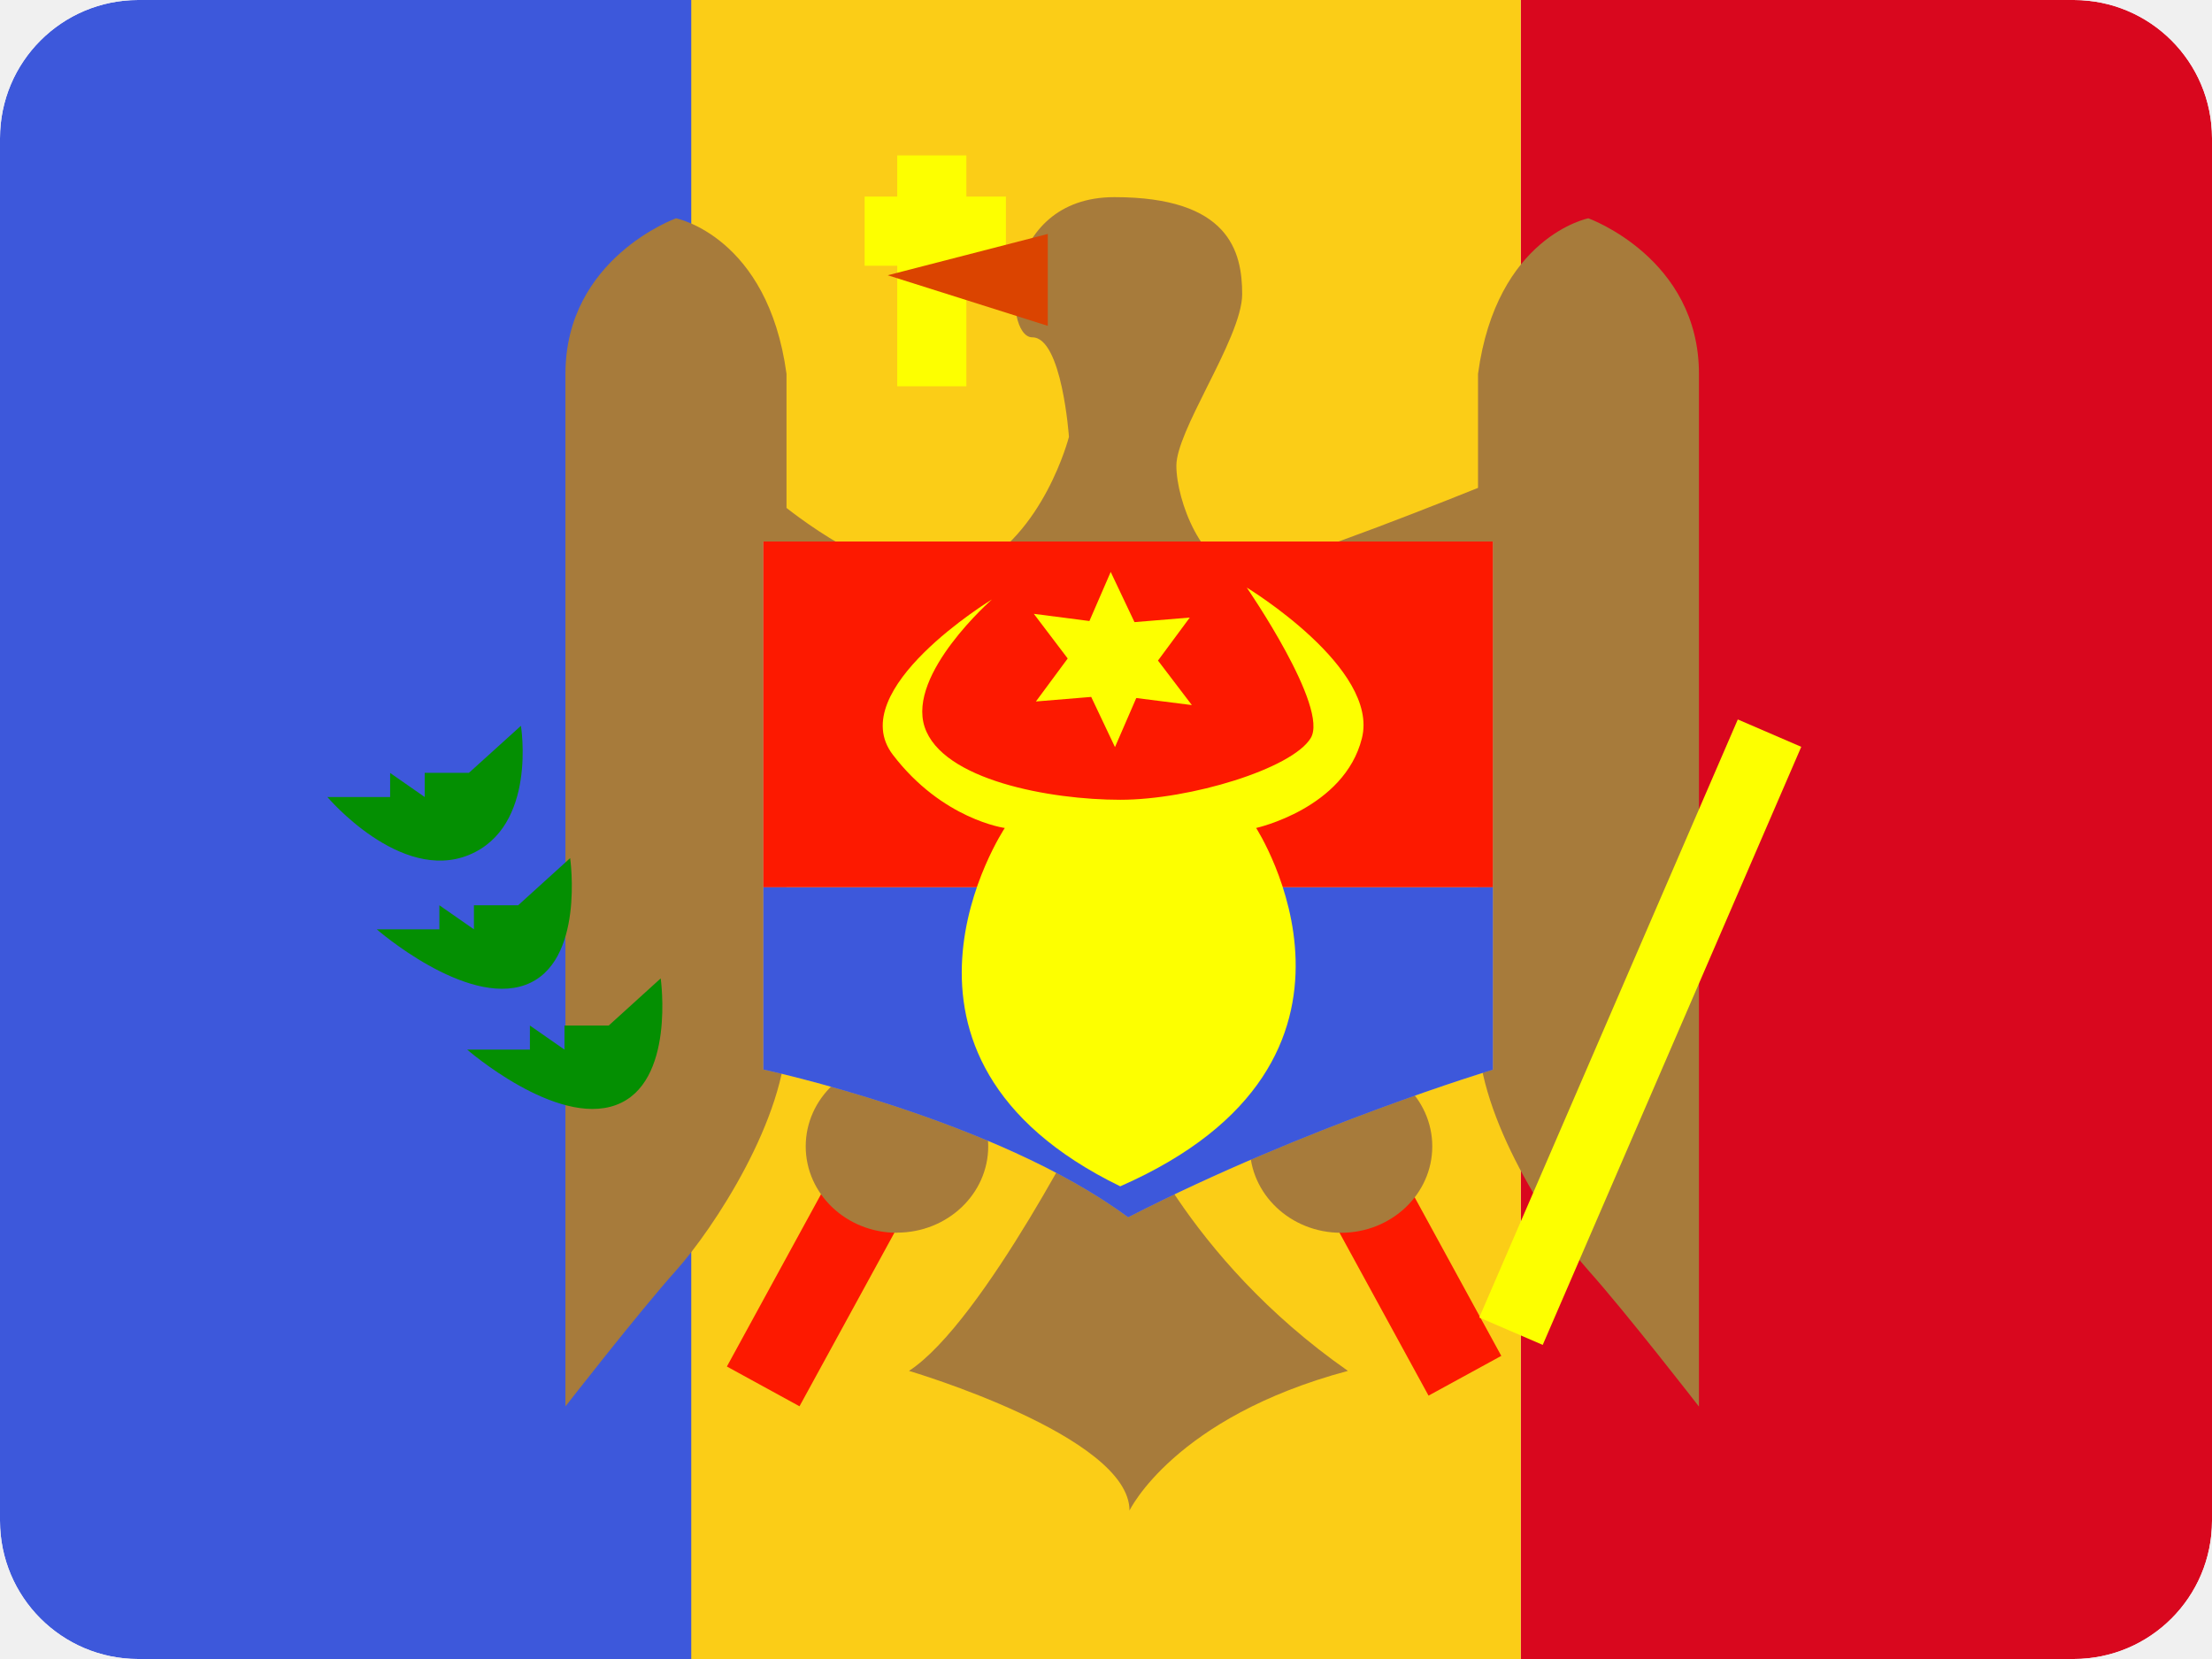
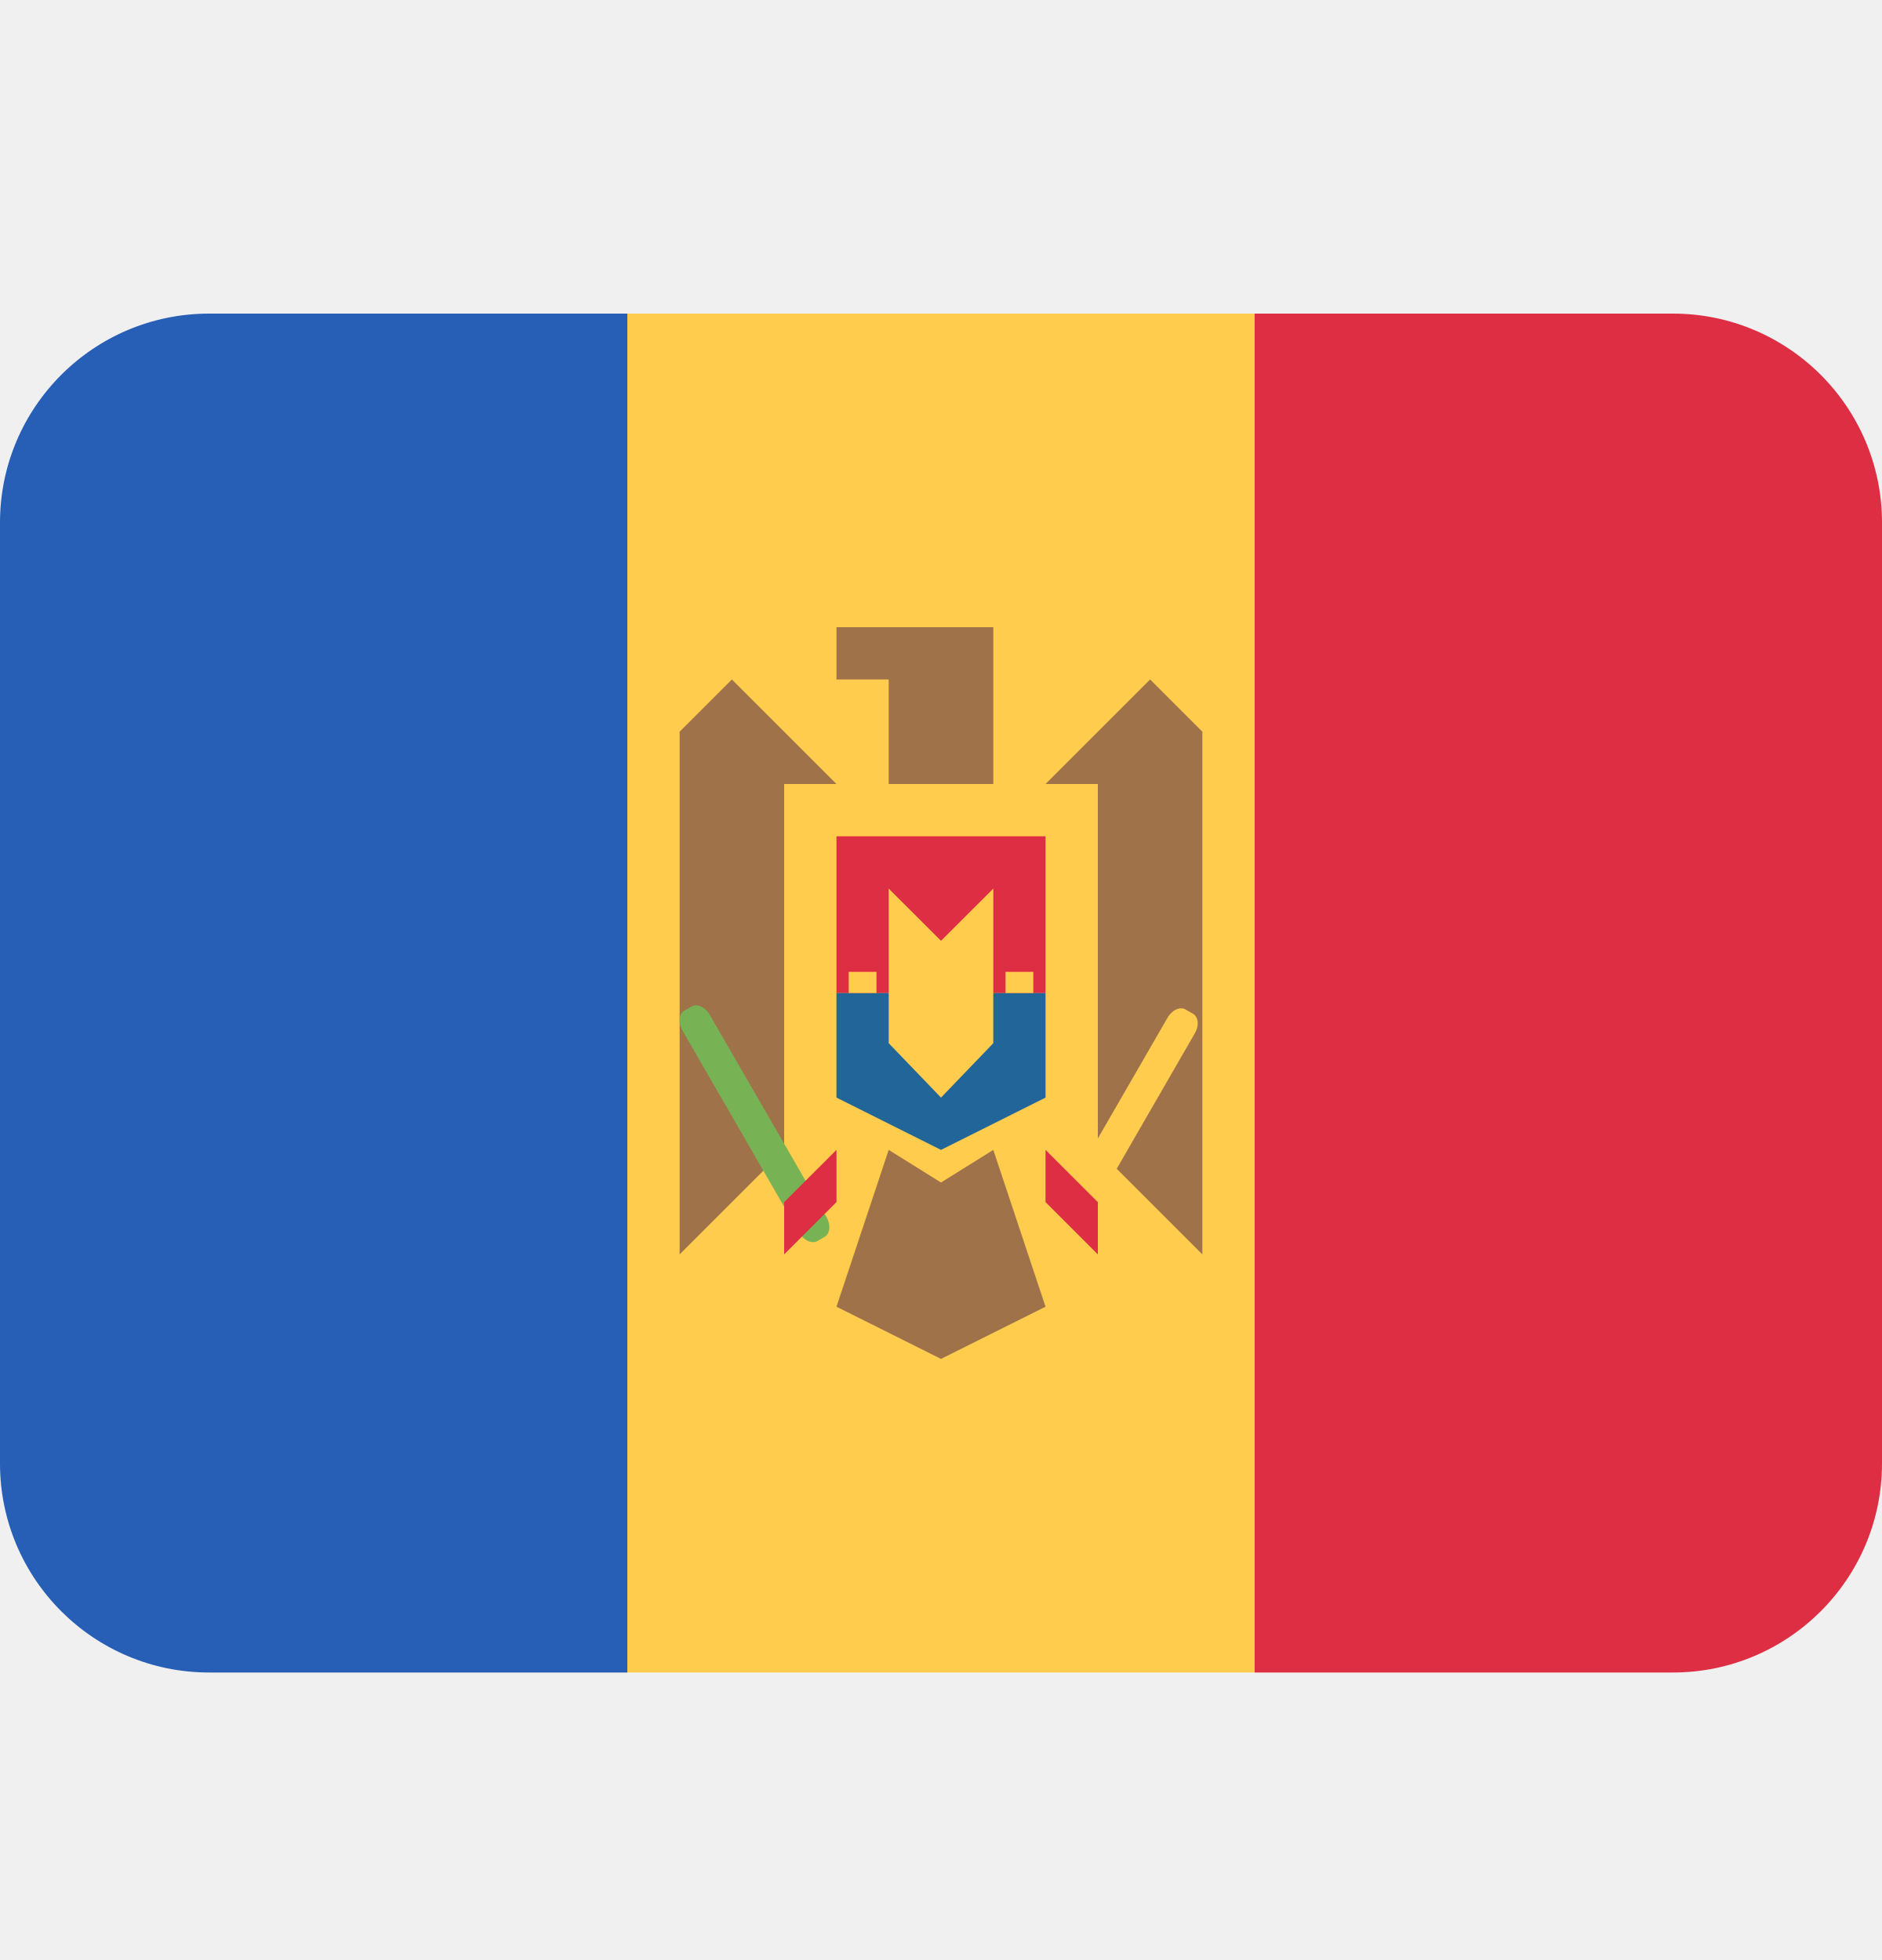
- <svg xmlns="http://www.w3.org/2000/svg" width="16" height="12" fill="none" viewBox="0 0 16 12">
-   <g clip-path="url(#a)">
-     <mask id="b" width="16" height="12" x="0" y="0" maskUnits="userSpaceOnUse" style="mask-type:luminance">
-       <path fill="#fff" d="M0 0h16v12H0z" />
-     </mask>
-     <g mask="url(#b)">
-       <path fill="#D9071E" fill-rule="evenodd" d="M11 0h5v12h-5V0Z" clip-rule="evenodd" />
-       <path fill="#3D58DB" fill-rule="evenodd" d="M0 0h6v12H0V0Z" clip-rule="evenodd" />
-       <path fill="#FBCD17" fill-rule="evenodd" d="M5 0h6v12H5V0Z" clip-rule="evenodd" />
-       <path fill="#FD1900" fill-rule="evenodd" d="m10.86 9.807-.527.288L8.587 6.9l.527-.287 1.745 3.194Zm-5.603.077.526.288L7.53 6.977l-.527-.287-1.745 3.194Z" clip-rule="evenodd" />
-       <path fill="#A77B3B" fill-rule="evenodd" d="M5.689 4.695V7.47c0 .617-.53 1.42-.799 1.72-.267.298-.8.983-.8.983V2.704c0-.838.8-1.125.8-1.125s.664.131.799 1.125v.97c.206.161.892.657 1.335.448.526-.249.708-.962.708-.962s-.05-.72-.265-.72c-.216 0-.233-1.014.594-1.014s.924.39.924.702c0 .163-.131.426-.256.675-.113.226-.22.442-.22.565 0 .256.193.754.476.754.198 0 1.153-.371 1.706-.593v-.825c.134-.994.798-1.125.798-1.125s.8.287.8 1.125v7.47s-.532-.686-.8-.985c-.267-.299-.798-1.102-.798-1.719V4.695H5.689Zm.886 5.221c.54-.352 1.332-1.93 1.332-1.93l.263.06s.4 1.046 1.58 1.87c-1.257.336-1.58 1.01-1.58 1.01 0-.54-1.595-1.01-1.595-1.01Zm-.087-1c.365 0 .66-.28.66-.624 0-.345-.295-.625-.66-.625-.365 0-.66.28-.66.625s.295.625.66.625Zm3.872-.624c0 .345-.295.625-.66.625-.365 0-.66-.28-.66-.625s.295-.625.66-.625c.365 0 .66.28.66.625Z" clip-rule="evenodd" />
-       <path fill="#FDFF00" d="m12.57 5.204.459.198-1.87 4.326-.459-.198 1.87-4.326Z" />
-       <path fill="#E1E5E8" fill-rule="evenodd" d="M5.52 3.917h5.28v3.82s-1.344.404-2.64 1.068c-.957-.71-2.64-1.069-2.64-1.069v-3.82Z" clip-rule="evenodd" opacity=".3" />
-       <mask id="c" width="6" height="6" x="5" y="3" maskUnits="userSpaceOnUse" style="mask-type:luminance">
-         <path fill="#fff" fill-rule="evenodd" d="M5.52 3.917h5.28v3.82s-1.344.404-2.64 1.068c-.957-.71-2.64-1.069-2.64-1.069v-3.82Z" clip-rule="evenodd" />
-       </mask>
-       <g mask="url(#c)">
-         <path fill="#3D58DB" d="M5.52 6.417h5.28v2.5H5.52z" />
-         <path fill="#FD1900" d="M5.52 3.917h5.28v2.5H5.52z" />
-         <path fill="#FDFF00" fill-rule="evenodd" d="m7.893 5.041-.4.033.23-.311-.245-.323.402.052.154-.355.172.363.4-.033-.23.311.245.322-.402-.051-.154.355-.172-.363Z" clip-rule="evenodd" />
-         <path fill="#FDFF00" fill-rule="evenodd" d="M7.175 4.336S6.1 4.99 6.458 5.459c.359.47.81.53.81.53s-1.1 1.65.835 2.592c2.072-.91.983-2.592.983-2.592s.638-.141.765-.649c.128-.507-.833-1.09-.833-1.09s.6.87.462 1.09c-.136.22-.87.445-1.377.445-.506 0-1.288-.142-1.415-.527-.126-.385.487-.922.487-.922Z" clip-rule="evenodd" />
-       </g>
-       <path fill="#048F02" fill-rule="evenodd" d="M2.368 5.765s.527.623 1.024.419c.496-.204.376-.934.376-.934l-.376.34h-.32v.175l-.25-.174v.174h-.454Zm.357.957s.642.56 1.075.402c.433-.158.324-.917.324-.917l-.376.341h-.32v.174l-.25-.174v.174h-.453Zm1.73 1.271c-.433.159-1.076-.401-1.076-.401h.454v-.174l.25.174v-.174h.32l.376-.341s.108.758-.324.916Z" clip-rule="evenodd" />
-       <path fill="#FDFF00" fill-rule="evenodd" d="M6.99 1.124h-.5v.298h-.236v.5h.236v.872h.5v-.872h.286v-.5H6.99v-.298Z" clip-rule="evenodd" />
-       <path fill="#DB4400" fill-rule="evenodd" d="m7.58 1.692-1.159.299 1.158.366v-.665Z" clip-rule="evenodd" />
-     </g>
-   </g>
-   <defs>
-     <clipPath id="a">
-       <rect width="16" height="12" fill="#fff" rx="1" />
-     </clipPath>
-   </defs>
+ <svg xmlns="http://www.w3.org/2000/svg" width="24" height="25" fill="none" viewBox="0 0 24 25">
+   <path fill="#DD2E44" d="M21.333 4H16v17.333h5.333A2.667 2.667 0 0 0 24 18.667v-12A2.667 2.667 0 0 0 21.333 4Z" />
+   <path fill="#265FB5" d="M2.667 4A2.667 2.667 0 0 0 0 6.667v12a2.667 2.667 0 0 0 2.667 2.666H8V4H2.667Z" />
+   <path fill="#FFCC4D" d="M8 4h8v17.333H8V4Z" />
+   <path fill="#DD2E44" d="M10.667 10.667h2.666v2h-2.666v-2Z" />
+   <path fill="#269" d="M10.667 12.667V14l1.333.667L13.333 14v-1.333h-2.666Z" />
+   <path fill="#A0724A" d="M10.667 8v.667h.666V10h1.334V8h-2Zm2 6.667-.667.416-.667-.416-.666 2 1.333.666 1.333-.666-.666-2ZM10 9.333l-.667-.666-.666.666V16L10 14.667V10h.667L10 9.333Zm4.667-.666L14 9.333l-.667.667H14v4.667L15.333 16V9.333l-.666-.666Z" />
+   <path fill="#FFCC4D" d="M10.823 12.396h.354v.27h-.354v-.27Zm2 0h.354v.27h-.354v-.27Z" />
+   <path fill="#77B255" d="M10.425 15.829c-.071.041-.176-.007-.234-.106l-1.488-2.578c-.057-.1-.046-.214.025-.255l.09-.052c.071-.041.176.007.233.106l1.488 2.578c.058.1.047.213-.024.255l-.09.052Z" />
+   <path fill="#FFCC4D" d="M15.211 12.929c.072.04.084.153.026.251l-1.46 2.532c-.058.098-.16.144-.232.103l-.09-.052c-.071-.041-.083-.153-.026-.252l1.461-2.532c.057-.097.16-.144.231-.102l.09.052Z" />
+   <path fill="#DD2E44" d="m10.667 14.667-.667.666V16l.667-.667v-.666Zm2.666 0v.666L14 16v-.667l-.667-.666Z" />
+   <path fill="#FFCC4D" d="m12 12-.667-.666v1.972L12 14l.667-.694v-1.972L12 12Z" />
</svg>
